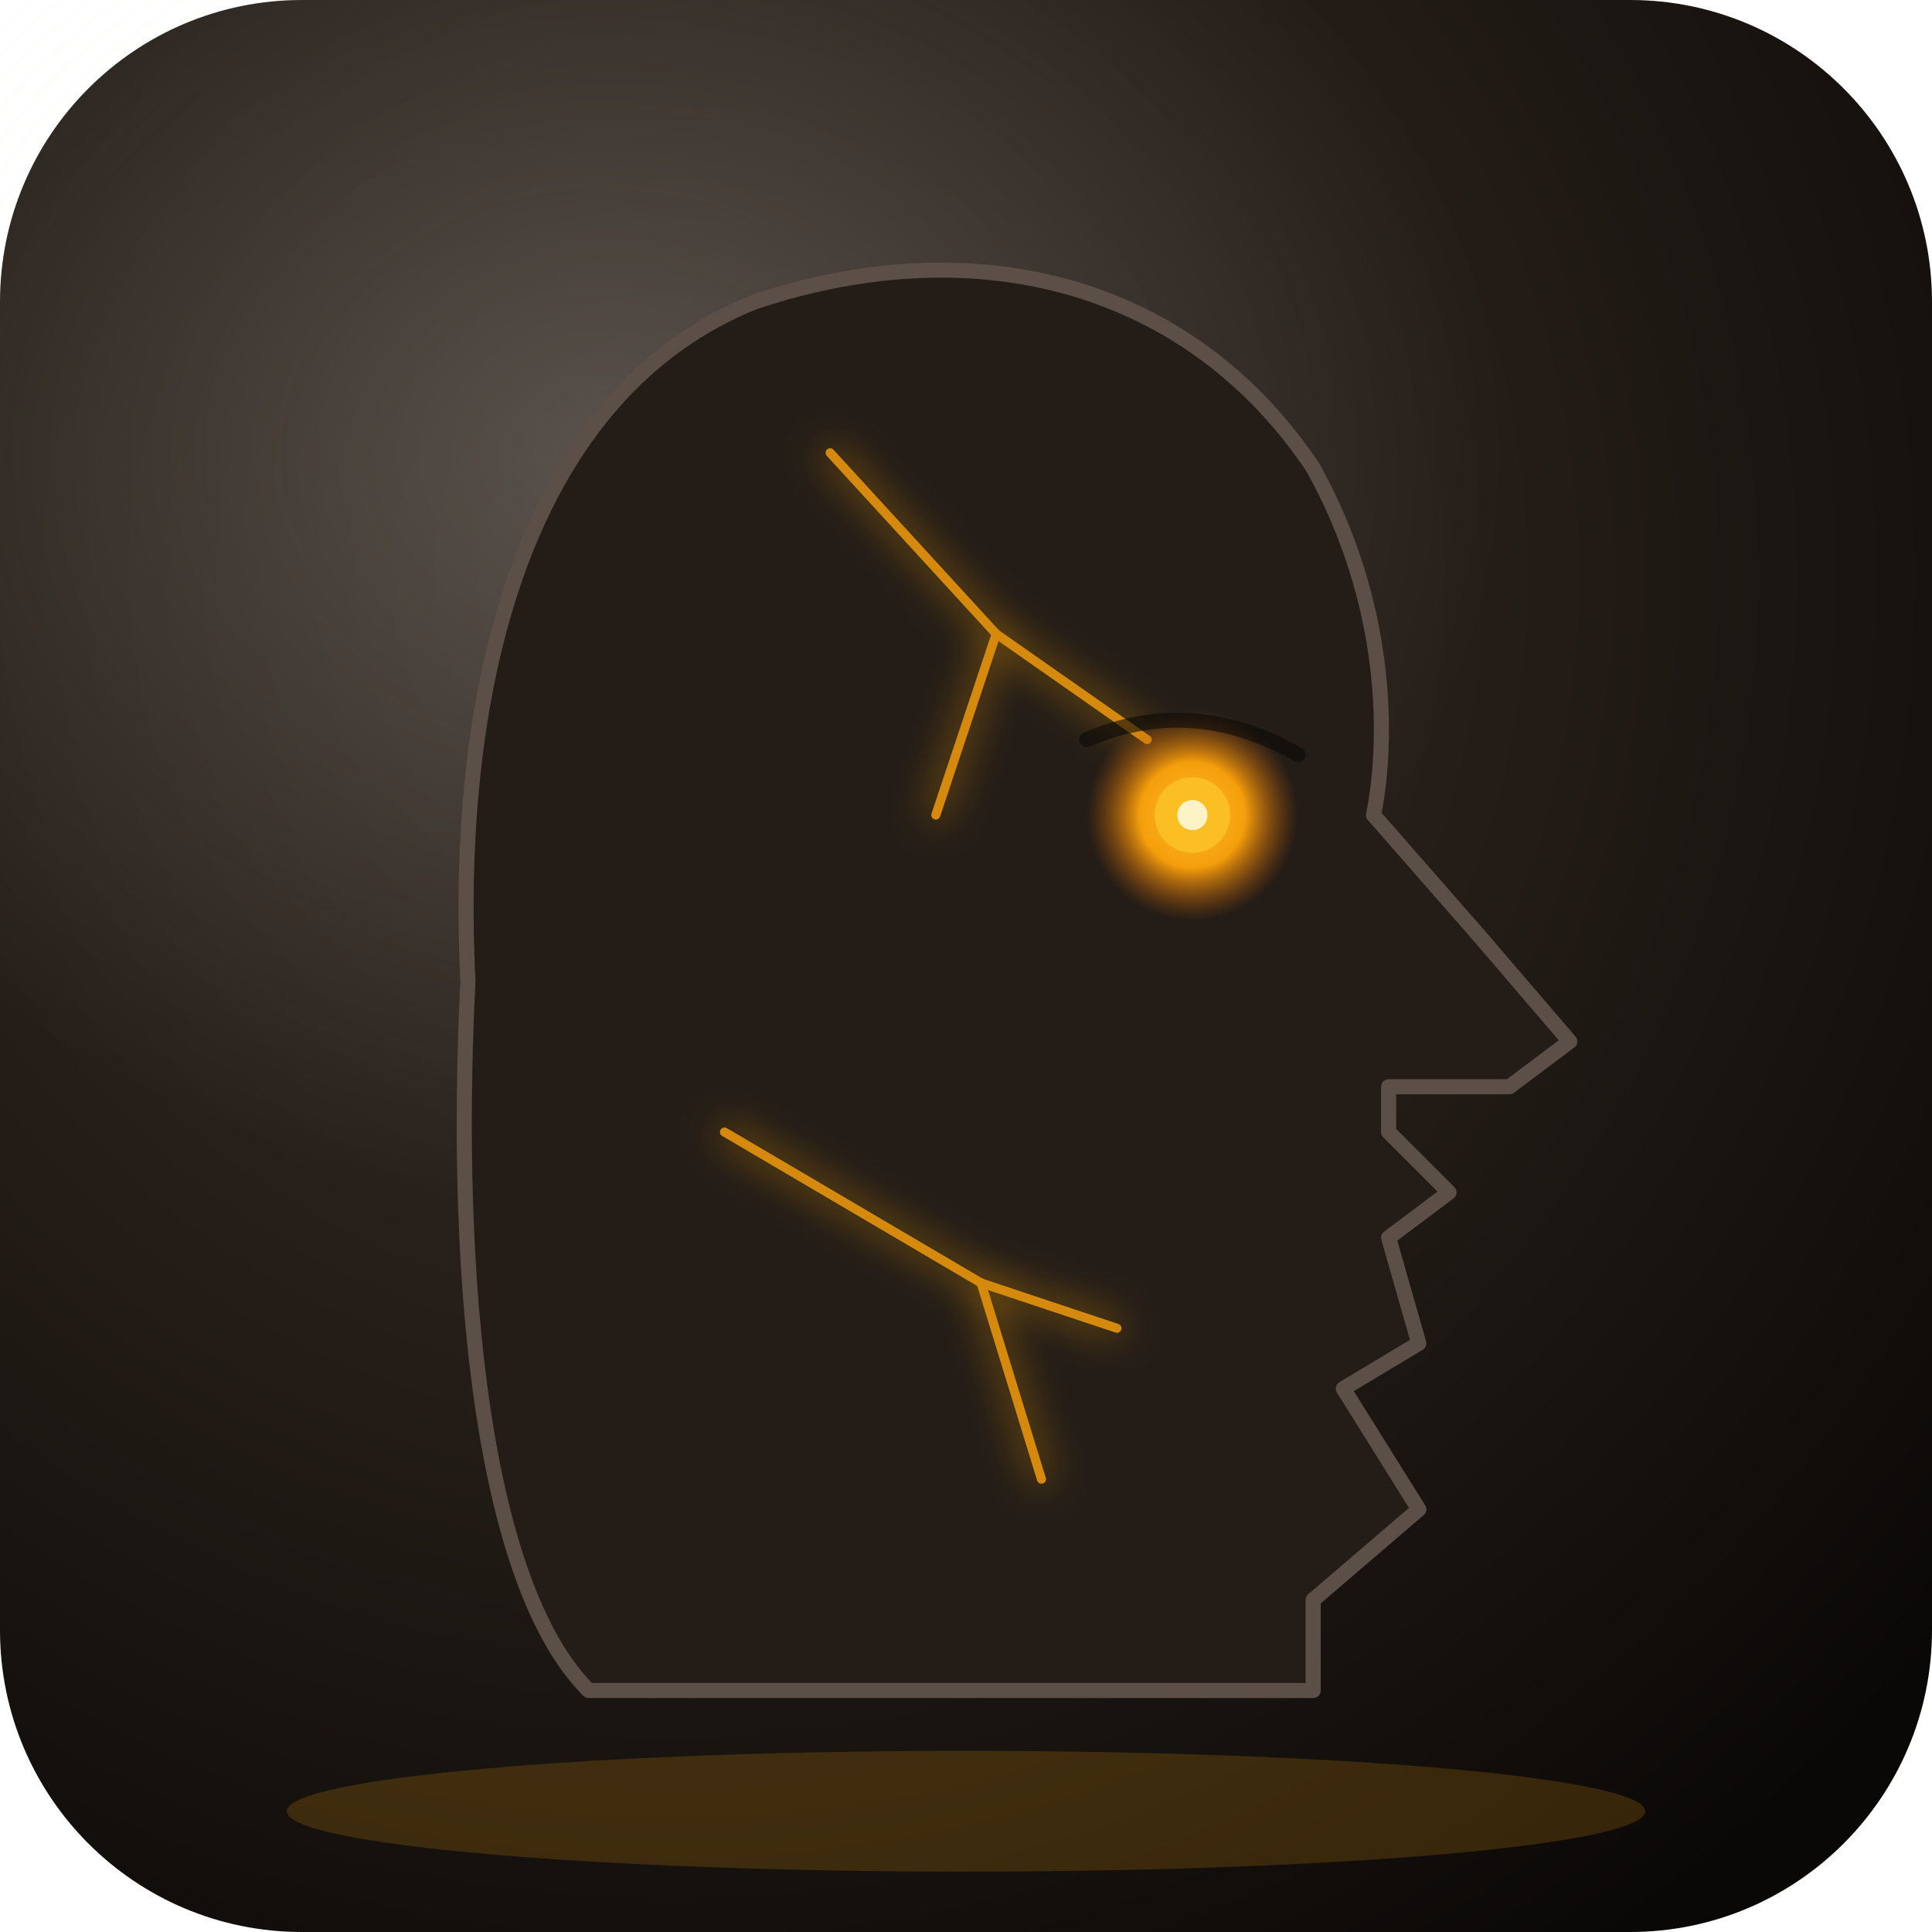
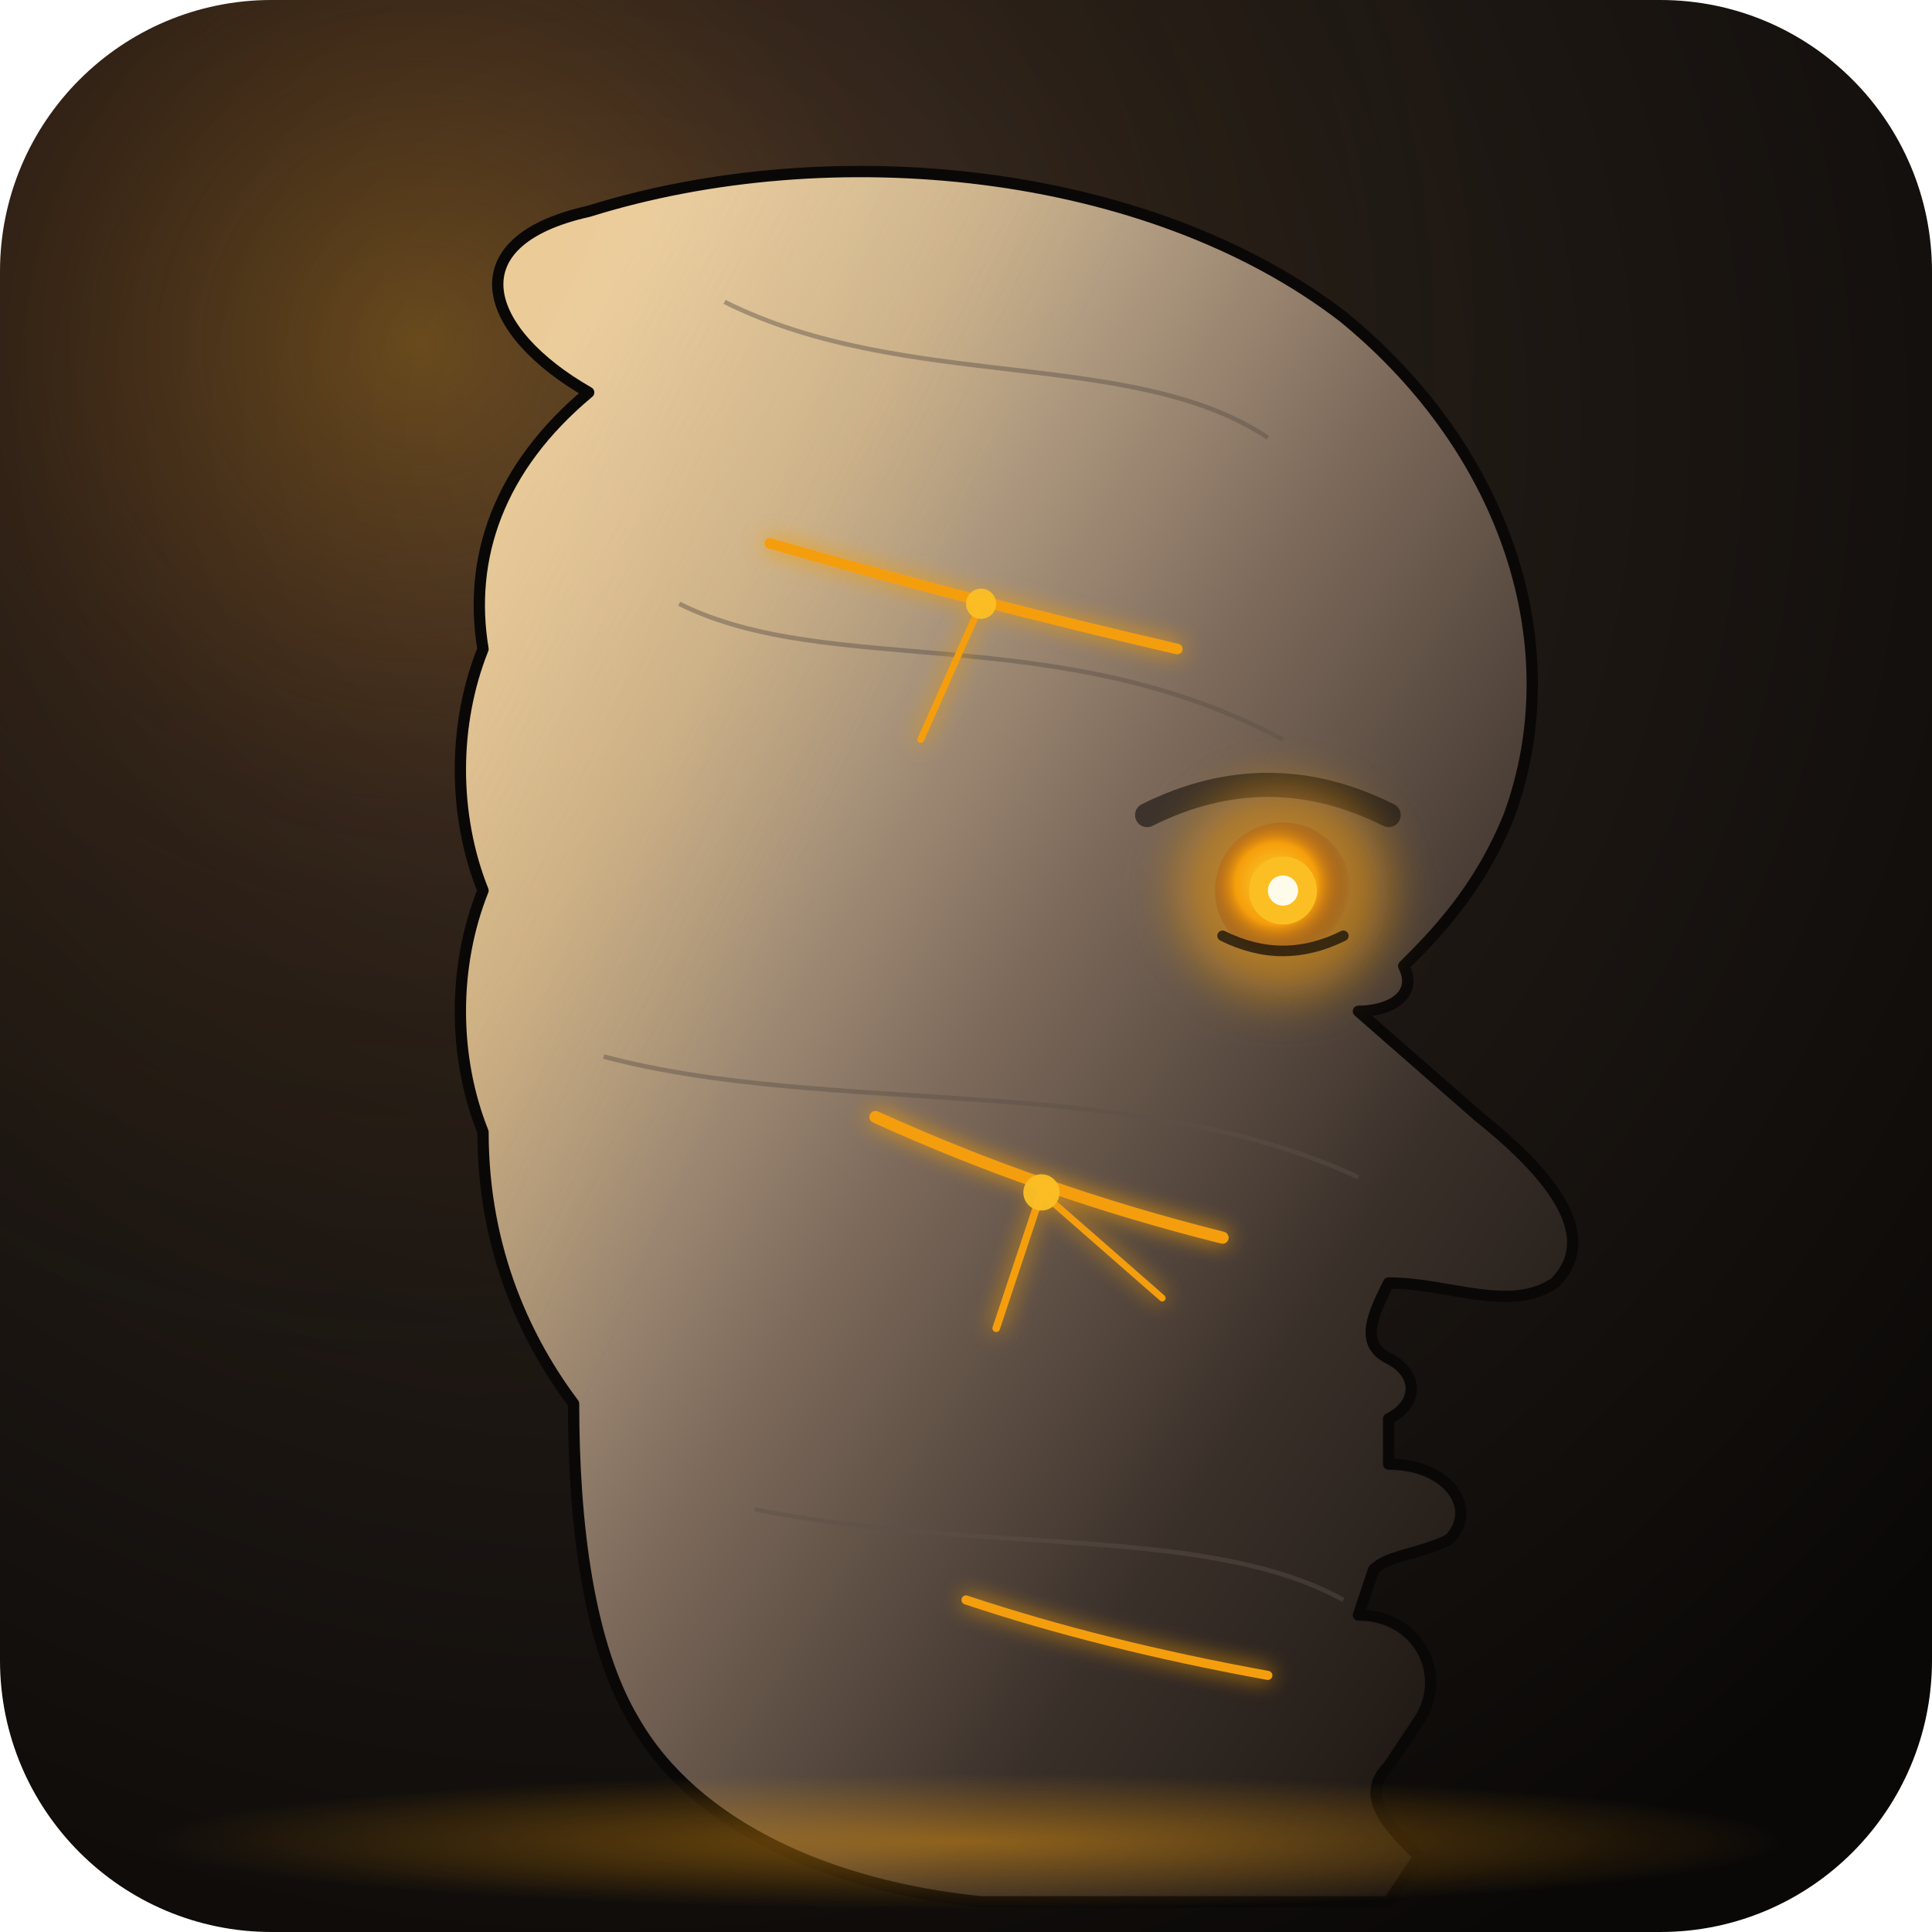
- <svg xmlns="http://www.w3.org/2000/svg" viewBox="0 0 256 256" width="256" height="256" role="img" aria-label="9takes — Greek statue profile with glowing eye">
+ <svg xmlns="http://www.w3.org/2000/svg" viewBox="0 0 256 256" width="256" height="256" role="img" aria-label="9takes — Greek statue profile">
  <defs>
-     <radialGradient id="gf-stone" cx="35%" cy="30%" r="85%">
+     <radialGradient id="gf-plate" cx="32%" cy="22%" r="90%">
      <stop offset="0%" stop-color="#3a302a" />
-       <stop offset="50%" stop-color="#241D17" />
+       <stop offset="35%" stop-color="#241D17" />
      <stop offset="100%" stop-color="#0a0807" />
    </radialGradient>
-     <radialGradient id="gf-marble" cx="50%" cy="50%" r="50%">
-       <stop offset="0%" stop-color="#FAF8F4" stop-opacity="0.18" />
-       <stop offset="100%" stop-color="#FAF8F4" stop-opacity="0" />
+     <linearGradient id="gf-marble" x1="0.1" y1="0.1" x2="0.95" y2="0.95">
+       <stop offset="0%" stop-color="#e8d8c0" />
+       <stop offset="18%" stop-color="#c9b393" />
+       <stop offset="45%" stop-color="#7d6a5b" />
+       <stop offset="72%" stop-color="#3a302a" />
+       <stop offset="100%" stop-color="#16110d" />
+     </linearGradient>
+     <linearGradient id="gf-rim" x1="0.05" y1="0.1" x2="0.6" y2="0.5">
+       <stop offset="0%" stop-color="#F59E0B" stop-opacity="0.22" />
+       <stop offset="60%" stop-color="#F59E0B" stop-opacity="0" />
+     </linearGradient>
+     <radialGradient id="gf-pool" cx="22%" cy="18%" r="60%">
+       <stop offset="0%" stop-color="#F59E0B" stop-opacity="0.28" />
+       <stop offset="40%" stop-color="#B45309" stop-opacity="0.08" />
+       <stop offset="100%" stop-color="#0a0807" stop-opacity="0" />
    </radialGradient>
-     <radialGradient id="gf-eye" cx="50%" cy="50%" r="50%">
-       <stop offset="0%" stop-color="#FBBF24" />
-       <stop offset="50%" stop-color="#F59E0B" />
-       <stop offset="100%" stop-color="#B45309" stop-opacity="0" />
+     <radialGradient id="gf-eye" cx="45%" cy="45%" r="55%">
+       <stop offset="0%" stop-color="#FFFBEB" />
+       <stop offset="22%" stop-color="#FBBF24" />
+       <stop offset="55%" stop-color="#F59E0B" />
+       <stop offset="100%" stop-color="#7c2d12" stop-opacity="0" />
+     </radialGradient>
+     <radialGradient id="gf-floor" cx="50%" cy="50%" r="50%">
+       <stop offset="0%" stop-color="#F59E0B" stop-opacity="0.45" />
+       <stop offset="100%" stop-color="#F59E0B" stop-opacity="0" />
    </radialGradient>
    <filter id="gf-glow" x="-50%" y="-50%" width="200%" height="200%">
-       <feGaussianBlur in="SourceGraphic" stdDeviation="2.5" result="blur" />
+       <feGaussianBlur stdDeviation="1.4" result="b" />
      <feMerge>
-         <feMergeNode in="blur" />
+         <feMergeNode in="b" />
        <feMergeNode in="SourceGraphic" />
      </feMerge>
    </filter>
+     <filter id="gf-amber-bloom" x="-100%" y="-100%" width="300%" height="300%">
+       <feGaussianBlur stdDeviation="3.2" />
+     </filter>
+     <path id="gf-profile" d="M 78,52              C 64,44 60,32 78,28              C 110,18 152,22 178,42              C 200,60 208,86 200,108              C 196,118 190,124 186,128              C 188,132 184,134 180,134              L 196,148              C 206,156 212,164 206,170              C 200,174 192,170 184,170              C 182,174 180,178 184,180              C 188,182 188,186 184,188              L 184,194              C 192,194 196,200 192,204              C 188,206 184,206 182,208              L 180,214              C 188,214 192,222 188,228              L 184,234              C 180,238 184,242 188,246              L 184,252              L 130,252              C 110,250 92,242 84,228              C 78,218 76,202 76,186              C 70,178 64,166 64,150              C 60,140 60,128 64,118              C 60,108 60,96 64,86              C 62,74 66,62 78,52 Z" />
  </defs>
-   <rect x="0" y="0" width="256" height="256" rx="40" fill="url(#gf-stone)" />
-   <ellipse cx="80" cy="60" rx="120" ry="100" fill="url(#gf-marble)" />
-   <path d="M 78,224        C 64,210 60,170 62,130        C 60,90 70,52 100,40        C 130,30 158,38 174,62        C 184,80 184,98 182,108        L 196,124        L 208,138        L 200,144        L 184,144        L 184,150        L 192,158        L 184,164        L 188,178        L 178,184        L 188,200        L 174,212        L 174,224        Z" fill="#241D17" stroke="#5C4F47" stroke-width="2" stroke-linejoin="round" />
-   <g stroke="#F59E0B" stroke-width="1.2" stroke-linecap="round" fill="none" filter="url(#gf-glow)" opacity="0.85">
-     <path d="M 110,60 L 132,84" />
-     <path d="M 132,84 L 124,108" />
-     <path d="M 132,84 L 152,98" />
-     <path d="M 96,150 L 130,170" />
-     <path d="M 130,170 L 148,176" />
-     <path d="M 130,170 L 138,196" />
+   <rect x="0" y="0" width="256" height="256" rx="36" fill="url(#gf-plate)" />
+   <rect x="0" y="0" width="256" height="256" rx="36" fill="url(#gf-pool)" />
+   <use href="#gf-profile" fill="url(#gf-marble)" />
+   <use href="#gf-profile" fill="url(#gf-rim)" pointer-events="none" />
+   <use href="#gf-profile" fill="none" stroke="#0a0807" stroke-width="1.5" stroke-linejoin="round" />
+   <clipPath id="gf-clip">
+     <use href="#gf-profile" />
+   </clipPath>
+   <g clip-path="url(#gf-clip)" stroke="#5C4F47" stroke-width="0.6" fill="none" opacity="0.45">
+     <path d="M 90,80 C 110,90 140,82 170,98" />
+     <path d="M 80,140 C 110,148 150,142 180,156" />
+     <path d="M 100,200 C 130,206 160,202 178,212" />
+     <path d="M 96,40 C 120,52 150,46 168,58" />
  </g>
-   <circle cx="158" cy="108" r="14" fill="url(#gf-eye)" />
-   <circle cx="158" cy="108" r="5" fill="#FBBF24" />
-   <circle cx="158" cy="108" r="2" fill="#FEF3C7" />
-   <path d="M 144,98 Q 158,92 172,100" fill="none" stroke="#0a0807" stroke-width="2" stroke-linecap="round" opacity="0.6" />
-   <ellipse cx="128" cy="240" rx="90" ry="8" fill="#F59E0B" opacity="0.18" />
+   <g clip-path="url(#gf-clip)">
+     <path d="M 152,108 Q 168,100 184,108" fill="none" stroke="#0a0807" stroke-width="3.2" stroke-linecap="round" opacity="0.55" />
+   </g>
+   <g clip-path="url(#gf-clip)">
+     <g filter="url(#gf-glow)" stroke-linecap="round" fill="none">
+       <path d="M 116,148 Q 138,158 162,164" stroke="#F59E0B" stroke-width="1.6" />
+       <path d="M 138,158 L 132,176" stroke="#F59E0B" stroke-width="1" />
+       <path d="M 138,158 L 154,172" stroke="#F59E0B" stroke-width="0.9" />
+       <path d="M 102,72 Q 130,80 156,86" stroke="#F59E0B" stroke-width="1.4" />
+       <path d="M 130,80 L 122,98" stroke="#F59E0B" stroke-width="0.9" />
+       <path d="M 128,212 Q 146,218 168,222" stroke="#F59E0B" stroke-width="1.2" />
+     </g>
+     <circle cx="138" cy="158" r="2.4" fill="#FBBF24" opacity="0.95" />
+     <circle cx="130" cy="80" r="2" fill="#FBBF24" opacity="0.95" />
+   </g>
+   <g filter="url(#gf-amber-bloom)" opacity="0.55">
+     <circle cx="170" cy="118" r="14" fill="#F59E0B" />
+   </g>
+   <circle cx="170" cy="118" r="9" fill="url(#gf-eye)" />
+   <circle cx="170" cy="118" r="4.5" fill="#FBBF24" />
+   <circle cx="170" cy="118" r="2" fill="#FFFBEB" />
+   <path d="M 162,124 Q 170,128 178,124" fill="none" stroke="#0a0807" stroke-width="1.4" stroke-linecap="round" opacity="0.7" />
+   <ellipse cx="128" cy="244" rx="110" ry="9" fill="url(#gf-floor)" />
</svg>
